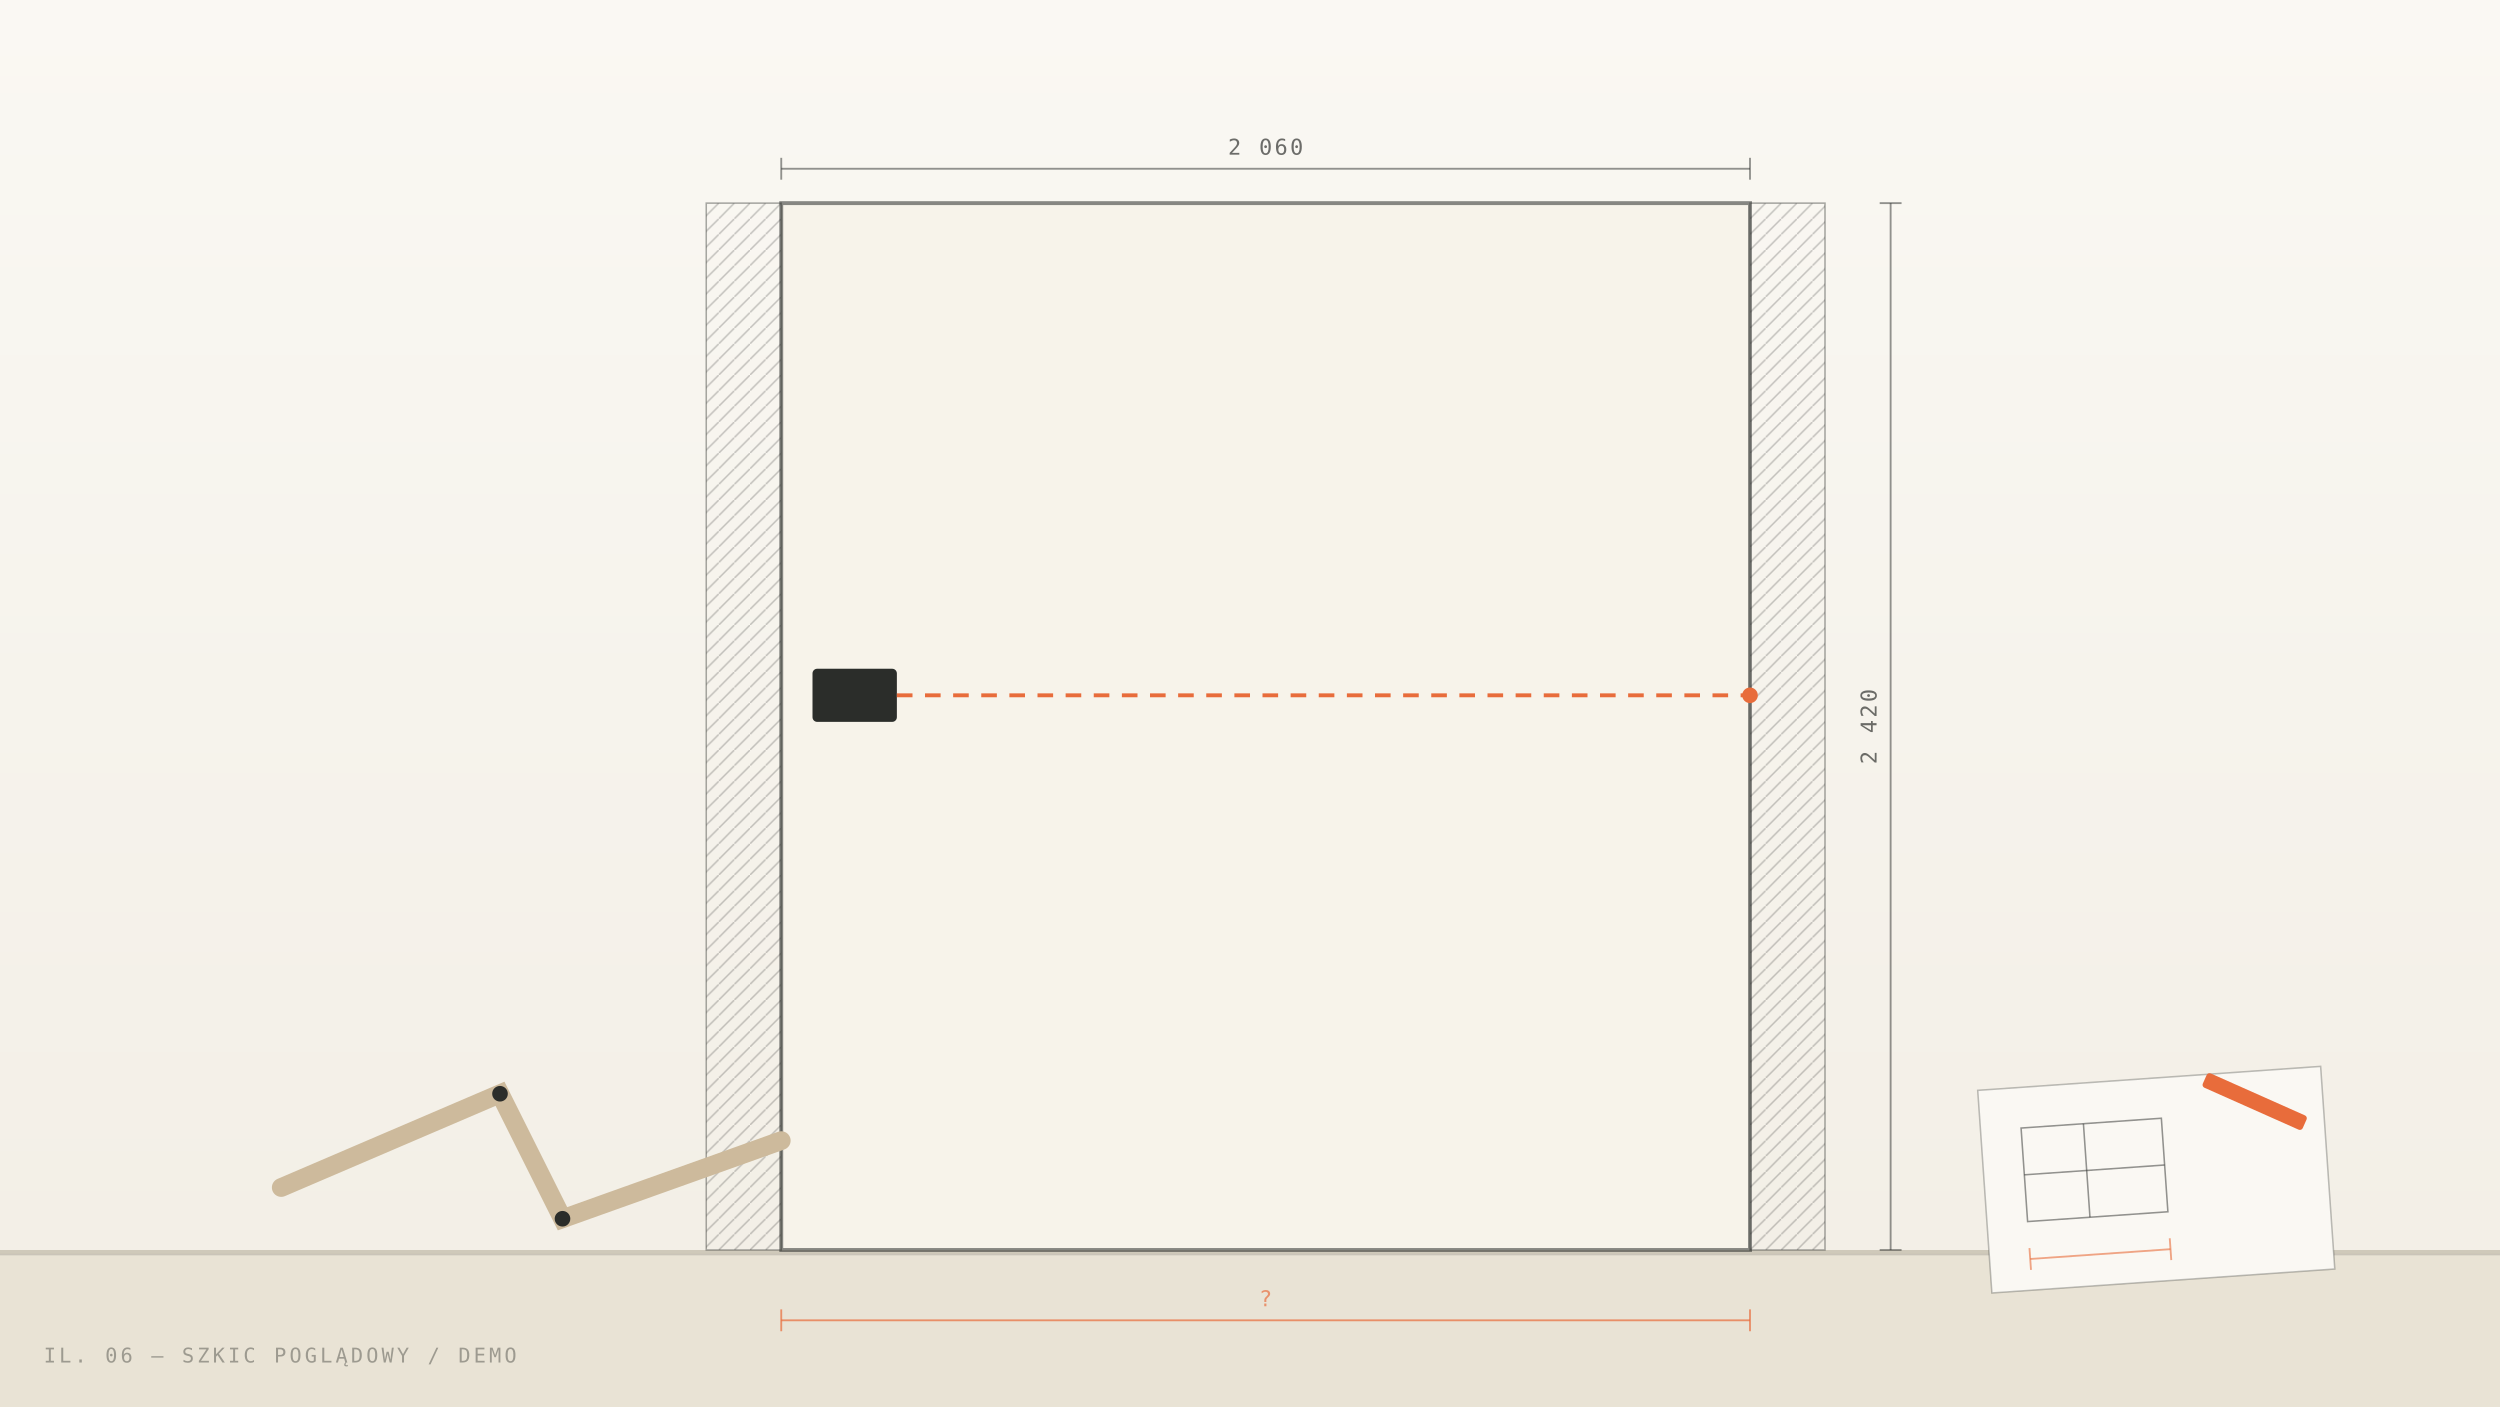
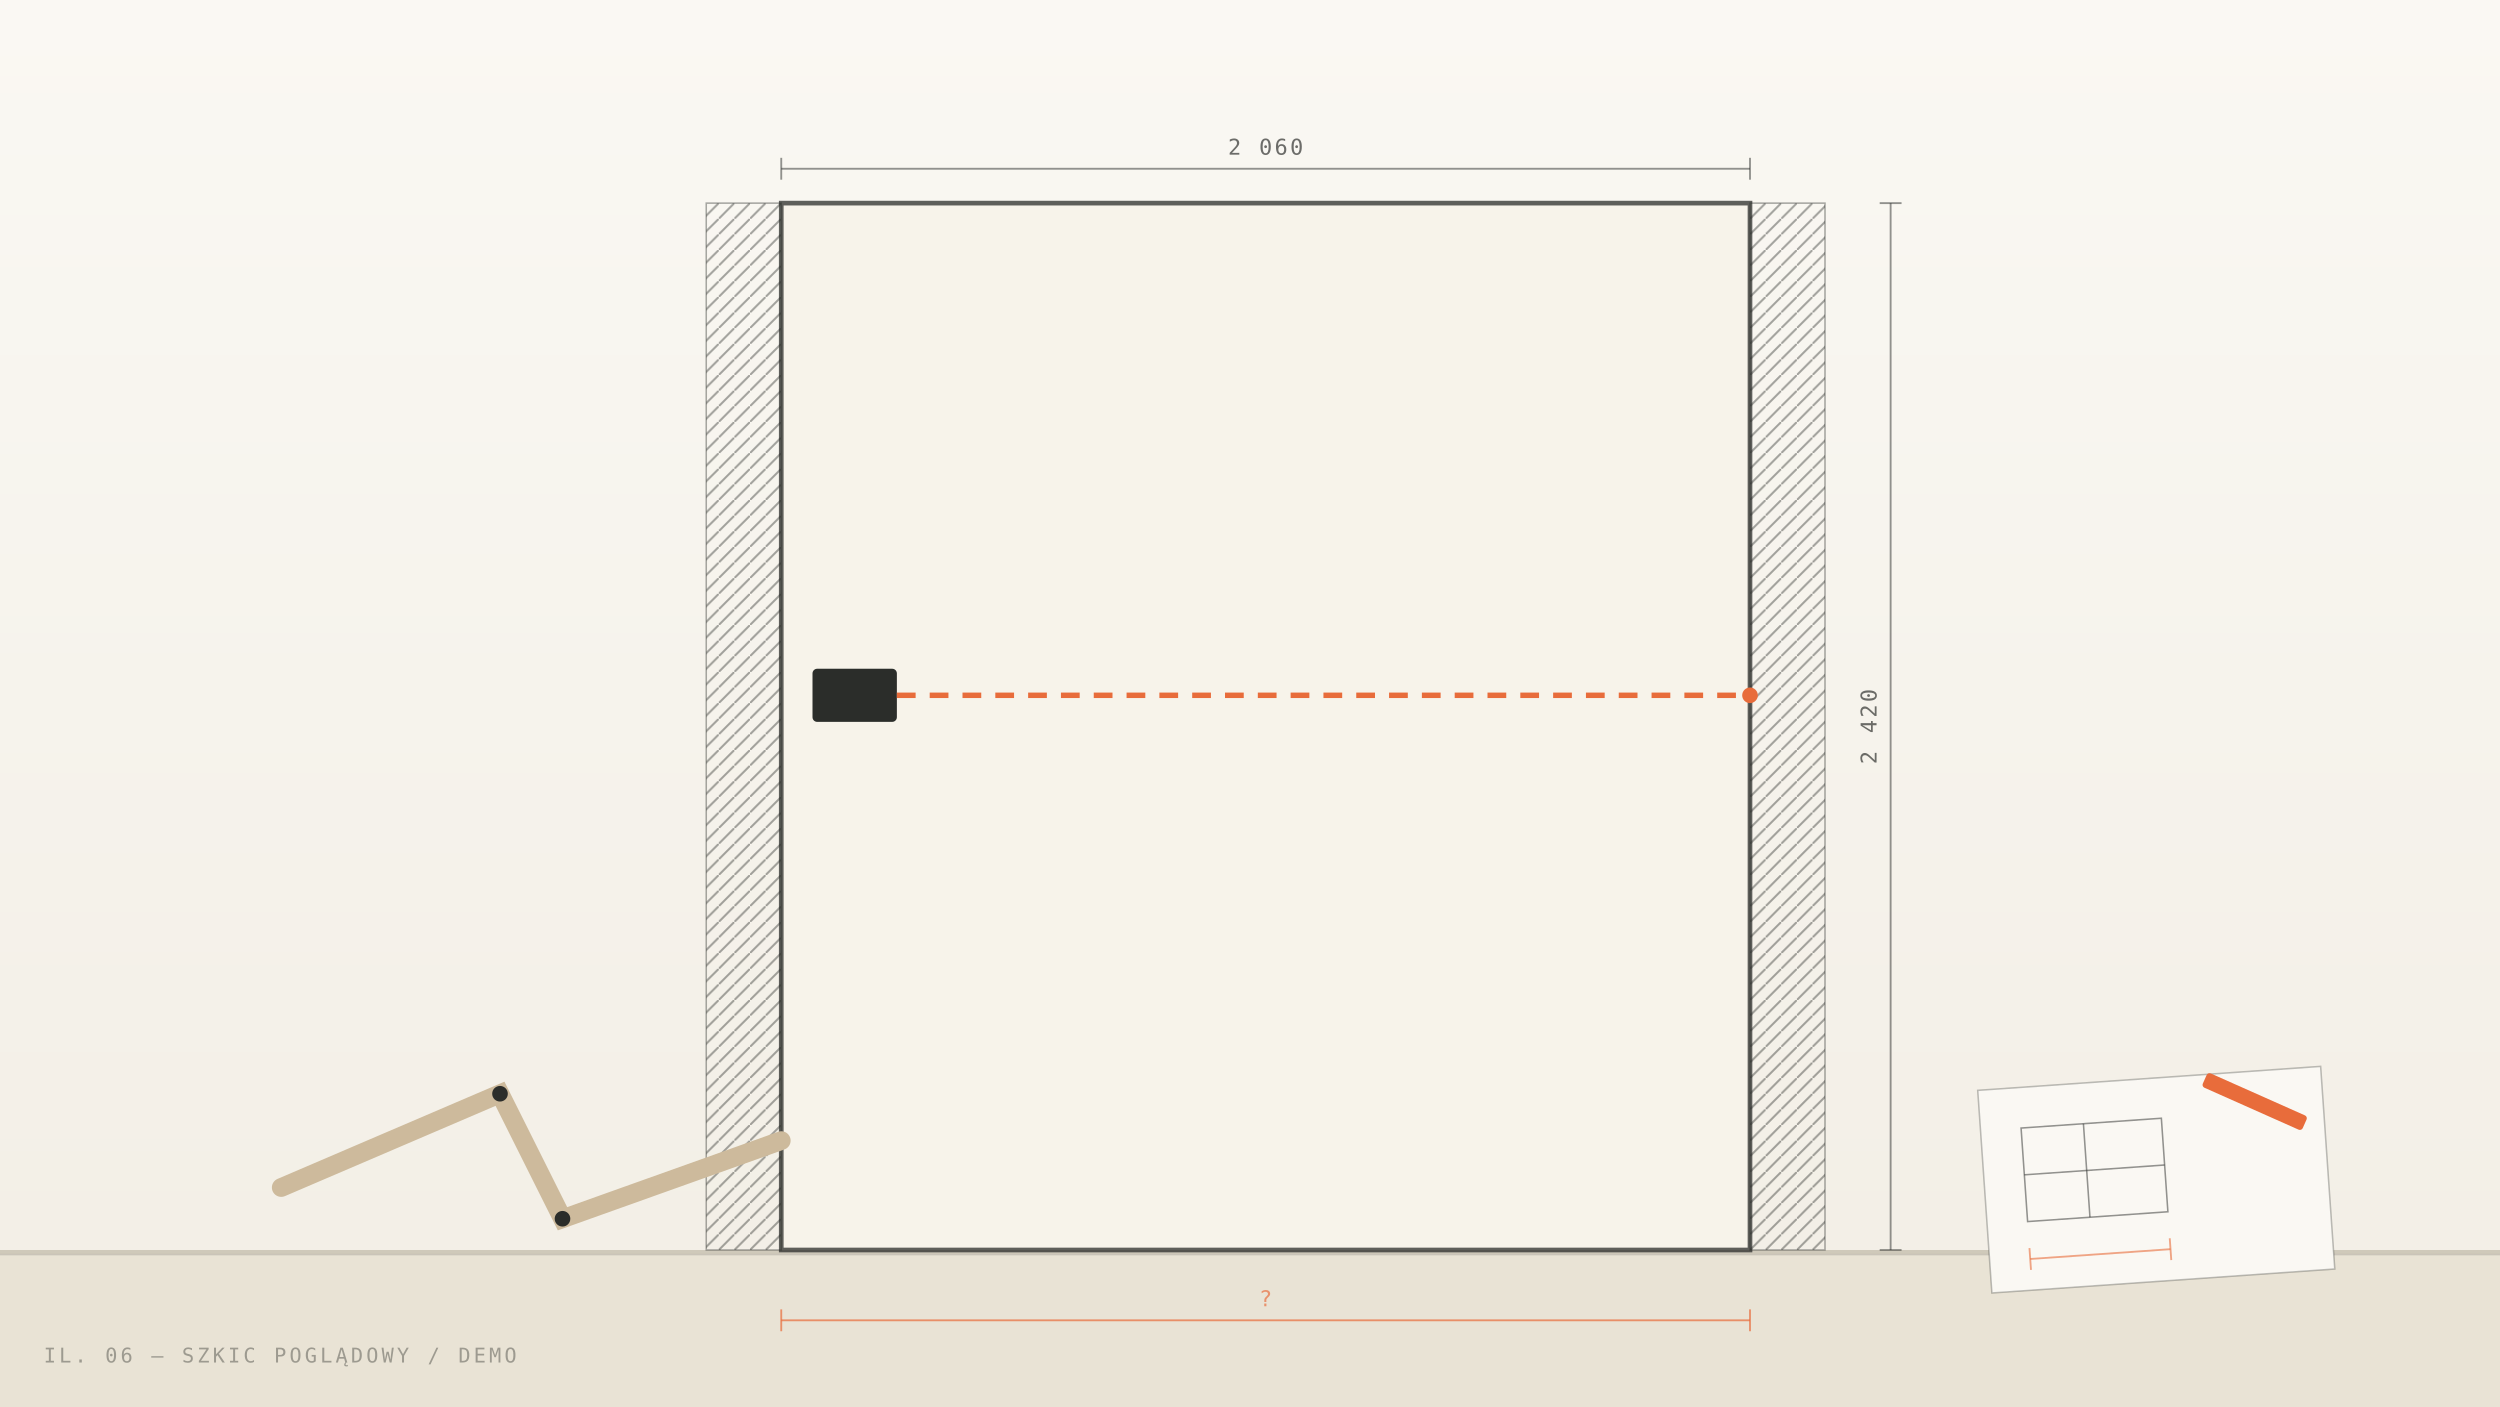
<svg xmlns="http://www.w3.org/2000/svg" viewBox="0 0 1600 900" role="img" aria-label="Pomiar wnęki przed wykonaniem mebli na wymiar — szkic poglądowy">
  <defs>
    <linearGradient id="wall" x1="0" y1="0" x2="0" y2="1">
      <stop offset="0" stop-color="#FAF8F3" />
      <stop offset="1" stop-color="#F2EEE5" />
    </linearGradient>
    <linearGradient id="ink" x1="0" y1="0" x2="0" y2="1">
      <stop offset="0" stop-color="#1E4034" />
      <stop offset="1" stop-color="#17352D" />
    </linearGradient>
    <linearGradient id="mirror" x1="0" y1="0" x2="1" y2="1">
      <stop offset="0" stop-color="#D3D8D1" />
      <stop offset=".45" stop-color="#C3CBC4" />
      <stop offset=".55" stop-color="#DDE2DA" />
      <stop offset="1" stop-color="#BEC7BF" />
    </linearGradient>
    <pattern id="grain" width="26" height="420" patternUnits="userSpaceOnUse">
      <path d="M6 0 C 9 100, 3 220, 7 420" stroke="#B7A281" stroke-width="1" fill="none" opacity=".22" />
      <path d="M15 0 C 12 140, 18 260, 14 420" stroke="#B7A281" stroke-width="1" fill="none" opacity=".15" />
      <path d="M22 0 C 25 90, 20 300, 24 420" stroke="#B7A281" stroke-width=".8" fill="none" opacity=".18" />
    </pattern>
    <pattern id="hatch" width="10" height="10" patternUnits="userSpaceOnUse">
-       <path d="M-2 12 L12 -2" stroke="#2B2D2A" stroke-width="1" opacity=".25" fill="none" />
+       <path d="M-2 12 L12 -2" stroke="#2B2D2A" stroke-width="1.3" opacity=".42" fill="none" />
    </pattern>
  </defs>
  <rect width="1600" height="900" fill="url(#wall)" />
  <rect x="0" y="800" width="1600" height="3" fill="#CFC9BA" />
  <rect x="0" y="803" width="1600" height="200" fill="#E9E3D5" />
  <line x1="0" y1="803" x2="1600" y2="803" stroke="#2B2D2A" stroke-opacity=".12" />
  <rect x="500" y="130" width="620" height="670" fill="#F7F3EA" />
-   <rect x="500" y="130" width="620" height="670" fill="none" stroke="#2B2D2A" stroke-opacity=".55" stroke-width="2.5" />
+   <rect x="500" y="130" width="620" height="670" fill="none" stroke="#2B2D2A" stroke-opacity=".75" stroke-width="3" />
  <rect x="452" y="130" width="48" height="670" fill="url(#hatch)" />
  <rect x="1120" y="130" width="48" height="670" fill="url(#hatch)" />
  <rect x="452" y="130" width="48" height="670" fill="none" stroke="#2B2D2A" stroke-opacity=".4" />
  <rect x="1120" y="130" width="48" height="670" fill="none" stroke="#2B2D2A" stroke-opacity=".4" />
  <rect x="520" y="428" width="54" height="34" fill="#2B2D2A" rx="3" />
-   <line x1="574" y1="445" x2="1120" y2="445" stroke="#E86C3B" stroke-width="2.5" stroke-dasharray="10 8" />
+   <line x1="574" y1="445" x2="1120" y2="445" stroke="#E86C3B" stroke-width="3.5" stroke-dasharray="12 9" />
  <circle cx="1120" cy="445" r="5" fill="#E86C3B" />
  <g stroke="#2B2D2A" stroke-opacity=".5" stroke-width="1.2" fill="none">
    <line x1="500" y1="108" x2="1120" y2="108" />
    <line x1="500" y1="101" x2="500" y2="115" />
    <line x1="1120" y1="101" x2="1120" y2="115" />
  </g>
  <text x="810.0" y="99" font-family="IBM Plex Mono, ui-monospace, Menlo, monospace" font-size="14" letter-spacing="1.5" fill="#2B2D2A" fill-opacity=".68" text-anchor="middle">2 060</text>
  <g stroke="#2B2D2A" stroke-opacity=".5" stroke-width="1.2" fill="none">
    <line x1="1210" y1="130" x2="1210" y2="800" />
    <line x1="1203" y1="130" x2="1217" y2="130" />
    <line x1="1203" y1="800" x2="1217" y2="800" />
  </g>
  <g transform="translate(1201,465.0) rotate(-90)">
    <text x="0" y="0" font-family="IBM Plex Mono, ui-monospace, Menlo, monospace" font-size="14" letter-spacing="1.5" fill="#2B2D2A" fill-opacity=".68" text-anchor="middle">2 420</text>
  </g>
  <g stroke="#E86C3B" stroke-opacity=".7" stroke-width="1.2" fill="none">
    <line x1="500" y1="845" x2="1120" y2="845" />
    <line x1="500" y1="838" x2="500" y2="852" />
    <line x1="1120" y1="838" x2="1120" y2="852" />
  </g>
  <text x="810.0" y="836" font-family="IBM Plex Mono, ui-monospace, Menlo, monospace" font-size="14" letter-spacing="1.5" fill="#E86C3B" fill-opacity=".68" text-anchor="middle">?</text>
  <g stroke="#CDBA9C" stroke-width="12" fill="none" stroke-linecap="round">
    <path d="M180 760 L320 700 L360 780 L500 730" />
  </g>
  <g fill="#2B2D2A">
    <circle cx="320" cy="700" r="5" />
    <circle cx="360" cy="780" r="5" />
  </g>
  <rect x="1270" y="690" width="220" height="130" fill="#FAF8F3" transform="rotate(-4 1380 755)" />
  <rect x="1270" y="690" width="220" height="130" fill="none" stroke="#2B2D2A" stroke-opacity=".3" transform="rotate(-4 1380 755)" />
  <g transform="rotate(-4 1380 755)" stroke="#2B2D2A" stroke-opacity=".5" fill="none">
    <rect x="1296" y="716" width="90" height="60" />
    <line x1="1296" y1="746" x2="1386" y2="746" />
    <line x1="1336" y1="716" x2="1336" y2="776" />
  </g>
  <g transform="rotate(-4 1380 755)">
    <g stroke="#E86C3B" stroke-opacity=".6" stroke-width="1.2" fill="none">
      <line x1="1296" y1="800" x2="1386" y2="800" />
      <line x1="1296" y1="793" x2="1296" y2="807" />
      <line x1="1386" y1="793" x2="1386" y2="807" />
    </g>
    <text x="1341.0" y="791" font-family="IBM Plex Mono, ui-monospace, Menlo, monospace" font-size="14" letter-spacing="1.5" fill="#E86C3B" fill-opacity=".68" text-anchor="middle" />
  </g>
  <rect x="1408" y="700" width="70" height="10" rx="2" fill="#E86C3B" transform="rotate(24 1443 705)" />
  <text x="28" y="872" font-family="IBM Plex Mono, ui-monospace, Menlo, monospace" font-size="13" letter-spacing="2" fill="#2B2D2A" fill-opacity=".4" text-anchor="start">IL. 06 — SZKIC POGLĄDOWY / DEMO</text>
</svg>
